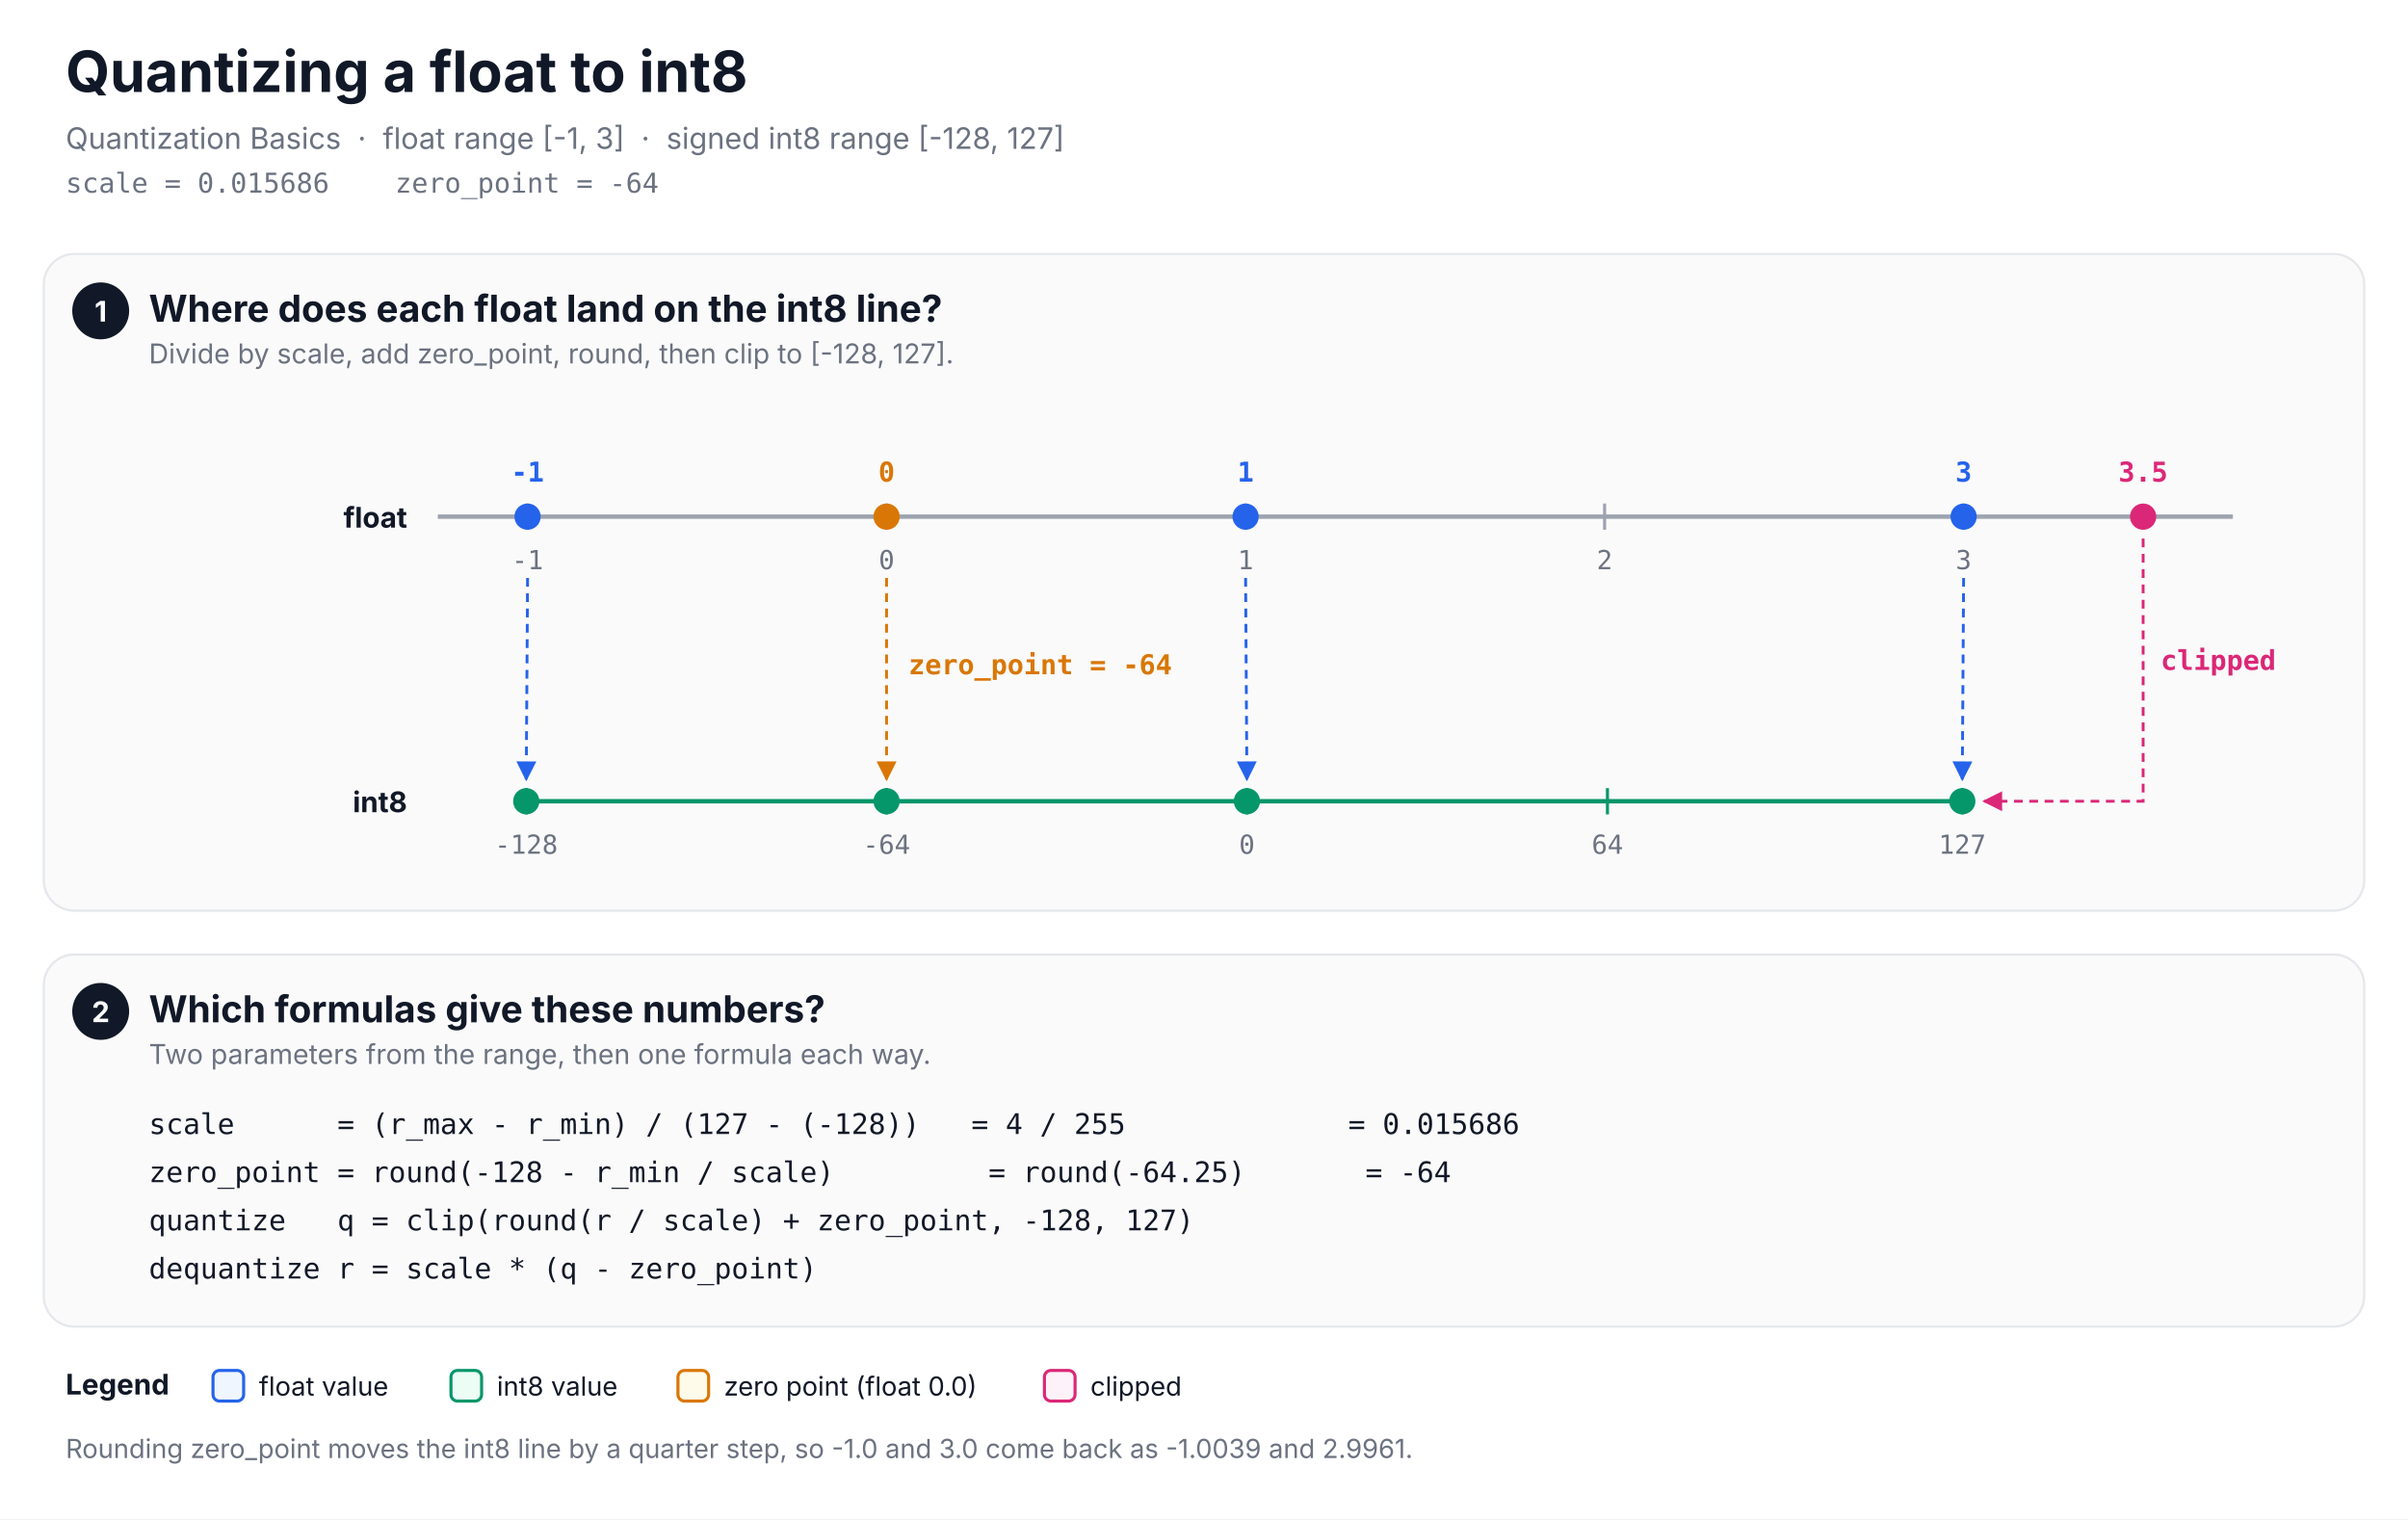
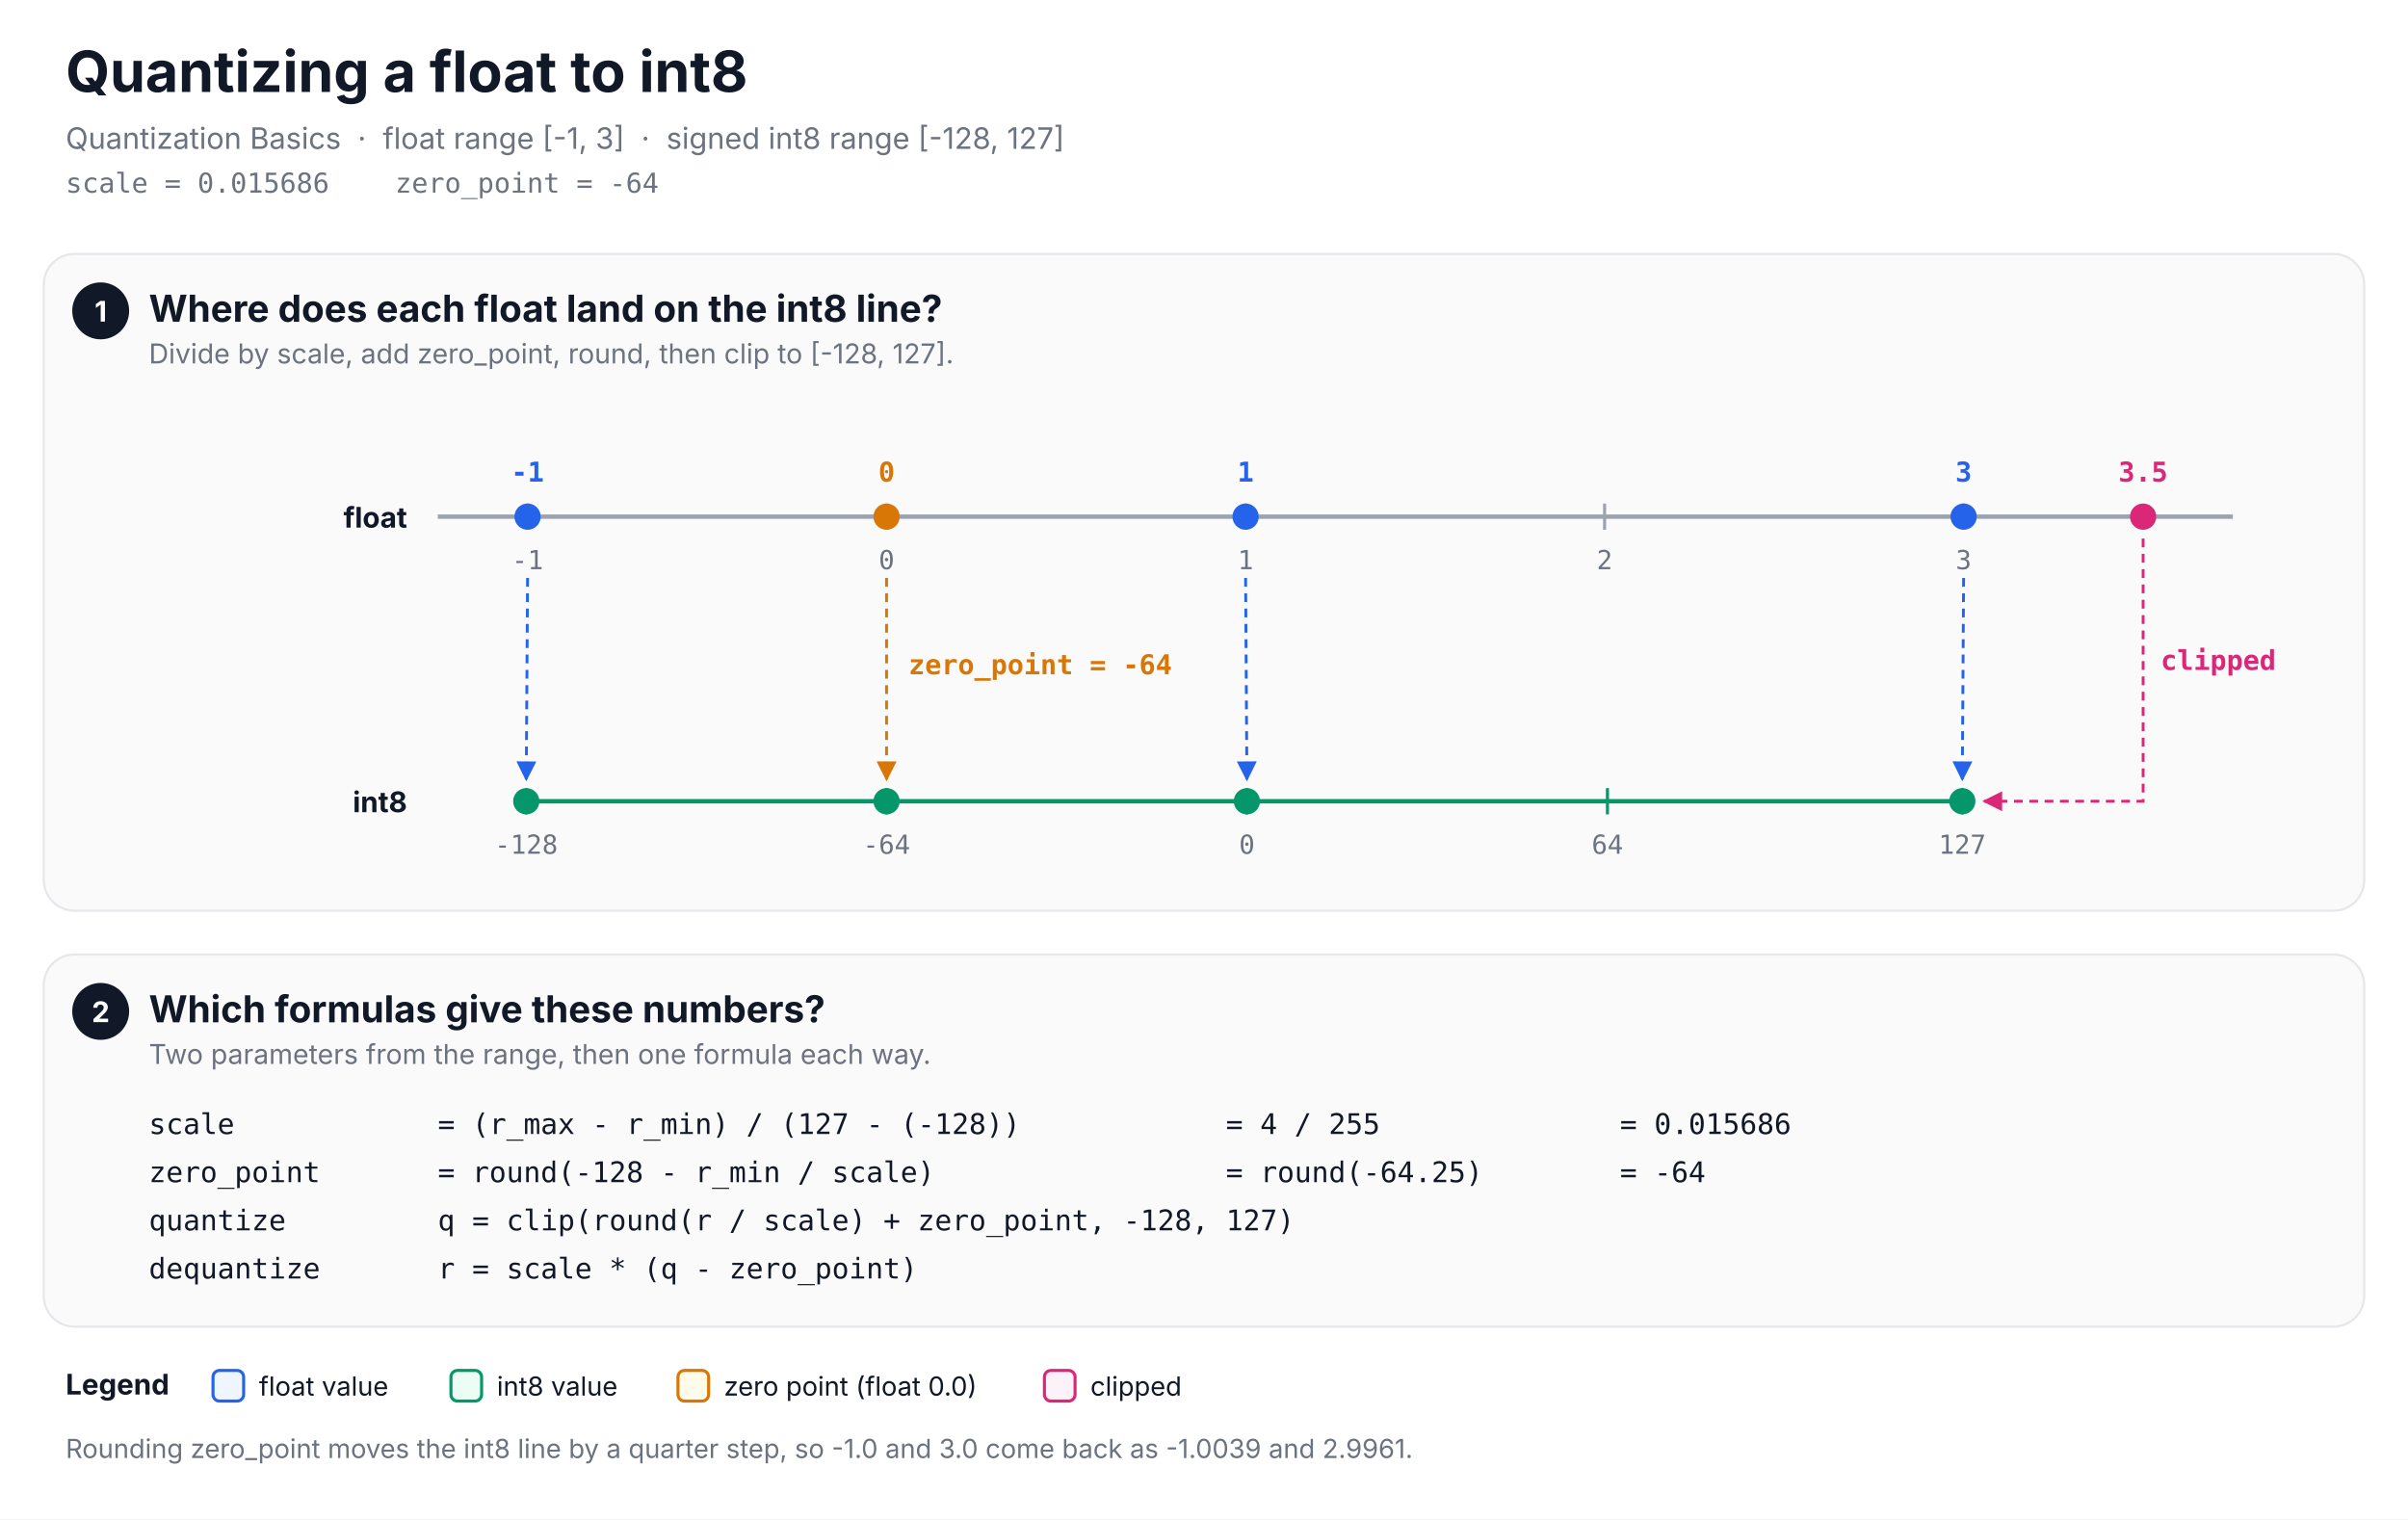
<svg xmlns="http://www.w3.org/2000/svg" width="1100" height="694" viewBox="0 0 1100 694">
  <defs>
    <marker id="m0" viewBox="0 0 10 10" refX="9" refY="5" markerWidth="7" markerHeight="7" orient="auto-start-reverse">
      <path d="M0,0 L10,5 L0,10 z" fill="#2563eb" />
    </marker>
    <marker id="m1" viewBox="0 0 10 10" refX="9" refY="5" markerWidth="7" markerHeight="7" orient="auto-start-reverse">
      <path d="M0,0 L10,5 L0,10 z" fill="#d97706" />
    </marker>
    <marker id="m2" viewBox="0 0 10 10" refX="9" refY="5" markerWidth="7" markerHeight="7" orient="auto-start-reverse">
      <path d="M0,0 L10,5 L0,10 z" fill="#db2777" />
    </marker>
  </defs>
  <rect width="1100" height="694" fill="#ffffff" />
  <text x="30.0" y="42.0" font-family="Inter,Segoe UI,Helvetica,Arial,sans-serif" font-size="26" fill="#111827" font-weight="bold" text-anchor="start" xml:space="preserve" style="white-space:pre">Quantizing a float to int8</text>
  <text x="30.0" y="68.0" font-family="Inter,Segoe UI,Helvetica,Arial,sans-serif" font-size="13.5" fill="#6b7280" font-weight="normal" text-anchor="start" xml:space="preserve" style="white-space:pre">Quantization Basics  ·  float range [-1, 3]  ·  signed int8 range [-128, 127]</text>
  <text x="30.0" y="88.0" font-family="ui-monospace,SFMono-Regular,Menlo,Consolas,monospace" font-size="12.5" fill="#6b7280" font-weight="normal" text-anchor="start" xml:space="preserve" style="white-space:pre">scale = 0.015686    zero_point = -64</text>
  <rect x="20.0" y="116.0" width="1060.0" height="300.0" rx="14" fill="#fafafa" fill-opacity="1.0" stroke="#e5e7eb" stroke-width="1" />
  <circle cx="46.0" cy="142.0" r="13" fill="#111827" />
  <text x="46.0" y="146.9" font-family="Inter,Segoe UI,Helvetica,Arial,sans-serif" font-size="13" fill="#fff" font-weight="bold" text-anchor="middle" xml:space="preserve" style="white-space:pre">1</text>
  <text x="68.0" y="147.0" font-family="Inter,Segoe UI,Helvetica,Arial,sans-serif" font-size="17" fill="#111827" font-weight="bold" text-anchor="start" xml:space="preserve" style="white-space:pre">Where does each float land on the int8 line?</text>
  <text x="68.0" y="166.0" font-family="Inter,Segoe UI,Helvetica,Arial,sans-serif" font-size="12.5" fill="#6b7280" font-weight="normal" text-anchor="start" xml:space="preserve" style="white-space:pre">Divide by scale, add zero_point, round, then clip to [-128, 127].</text>
  <line x1="200.0" y1="236.0" x2="1020.0" y2="236.0" stroke="#9ca3af" stroke-width="2" />
  <line x1="241.0" y1="230.0" x2="241.0" y2="242.0" stroke="#9ca3af" stroke-width="1.4" />
  <text x="241.0" y="260.0" font-family="ui-monospace,SFMono-Regular,Menlo,Consolas,monospace" font-size="12" fill="#6b7280" font-weight="normal" text-anchor="middle" xml:space="preserve" style="white-space:pre">-1</text>
  <line x1="405.0" y1="230.0" x2="405.0" y2="242.0" stroke="#9ca3af" stroke-width="1.4" />
  <text x="405.0" y="260.0" font-family="ui-monospace,SFMono-Regular,Menlo,Consolas,monospace" font-size="12" fill="#6b7280" font-weight="normal" text-anchor="middle" xml:space="preserve" style="white-space:pre">0</text>
  <line x1="569.0" y1="230.0" x2="569.0" y2="242.0" stroke="#9ca3af" stroke-width="1.4" />
  <text x="569.0" y="260.0" font-family="ui-monospace,SFMono-Regular,Menlo,Consolas,monospace" font-size="12" fill="#6b7280" font-weight="normal" text-anchor="middle" xml:space="preserve" style="white-space:pre">1</text>
  <line x1="733.0" y1="230.0" x2="733.0" y2="242.0" stroke="#9ca3af" stroke-width="1.4" />
  <text x="733.0" y="260.0" font-family="ui-monospace,SFMono-Regular,Menlo,Consolas,monospace" font-size="12" fill="#6b7280" font-weight="normal" text-anchor="middle" xml:space="preserve" style="white-space:pre">2</text>
  <line x1="897.0" y1="230.0" x2="897.0" y2="242.0" stroke="#9ca3af" stroke-width="1.4" />
  <text x="897.0" y="260.0" font-family="ui-monospace,SFMono-Regular,Menlo,Consolas,monospace" font-size="12" fill="#6b7280" font-weight="normal" text-anchor="middle" xml:space="preserve" style="white-space:pre">3</text>
  <text x="186.0" y="241.0" font-family="Inter,Segoe UI,Helvetica,Arial,sans-serif" font-size="13" fill="#111827" font-weight="bold" text-anchor="end" xml:space="preserve" style="white-space:pre">float</text>
  <line x1="240.4" y1="366.0" x2="896.4" y2="366.0" stroke="#059669" stroke-width="2" />
  <text x="186.0" y="371.0" font-family="Inter,Segoe UI,Helvetica,Arial,sans-serif" font-size="13" fill="#111827" font-weight="bold" text-anchor="end" xml:space="preserve" style="white-space:pre">int8</text>
  <line x1="240.4" y1="360.0" x2="240.4" y2="372.0" stroke="#059669" stroke-width="1.4" />
  <text x="240.4" y="390.0" font-family="ui-monospace,SFMono-Regular,Menlo,Consolas,monospace" font-size="12" fill="#6b7280" font-weight="normal" text-anchor="middle" xml:space="preserve" style="white-space:pre">-128</text>
  <line x1="405.0" y1="360.0" x2="405.0" y2="372.0" stroke="#059669" stroke-width="1.4" />
  <text x="405.0" y="390.0" font-family="ui-monospace,SFMono-Regular,Menlo,Consolas,monospace" font-size="12" fill="#6b7280" font-weight="normal" text-anchor="middle" xml:space="preserve" style="white-space:pre">-64</text>
  <line x1="569.6" y1="360.0" x2="569.6" y2="372.0" stroke="#059669" stroke-width="1.4" />
  <text x="569.6" y="390.0" font-family="ui-monospace,SFMono-Regular,Menlo,Consolas,monospace" font-size="12" fill="#6b7280" font-weight="normal" text-anchor="middle" xml:space="preserve" style="white-space:pre">0</text>
  <line x1="734.3" y1="360.0" x2="734.3" y2="372.0" stroke="#059669" stroke-width="1.4" />
  <text x="734.3" y="390.0" font-family="ui-monospace,SFMono-Regular,Menlo,Consolas,monospace" font-size="12" fill="#6b7280" font-weight="normal" text-anchor="middle" xml:space="preserve" style="white-space:pre">64</text>
  <line x1="896.4" y1="360.0" x2="896.4" y2="372.0" stroke="#059669" stroke-width="1.4" />
  <text x="896.4" y="390.0" font-family="ui-monospace,SFMono-Regular,Menlo,Consolas,monospace" font-size="12" fill="#6b7280" font-weight="normal" text-anchor="middle" xml:space="preserve" style="white-space:pre">127</text>
  <circle cx="241.0" cy="236.0" r="6" fill="#2563eb" />
  <text x="241.0" y="220.0" font-family="ui-monospace,SFMono-Regular,Menlo,Consolas,monospace" font-size="12.5" fill="#2563eb" font-weight="bold" text-anchor="middle" xml:space="preserve" style="white-space:pre">-1</text>
  <line x1="241.0" y1="264.0" x2="240.4" y2="356.0" stroke="#2563eb" stroke-width="1.3" stroke-dasharray="4 3" marker-end="url(#m0)" />
  <circle cx="240.4" cy="366.0" r="6" fill="#059669" />
  <circle cx="405.0" cy="236.0" r="6" fill="#d97706" />
  <text x="405.0" y="220.0" font-family="ui-monospace,SFMono-Regular,Menlo,Consolas,monospace" font-size="12.5" fill="#d97706" font-weight="bold" text-anchor="middle" xml:space="preserve" style="white-space:pre">0</text>
  <line x1="405.0" y1="264.0" x2="405.0" y2="356.0" stroke="#d97706" stroke-width="1.3" stroke-dasharray="4 3" marker-end="url(#m1)" />
  <circle cx="405.0" cy="366.0" r="6" fill="#059669" />
  <circle cx="569.0" cy="236.0" r="6" fill="#2563eb" />
  <text x="569.0" y="220.0" font-family="ui-monospace,SFMono-Regular,Menlo,Consolas,monospace" font-size="12.5" fill="#2563eb" font-weight="bold" text-anchor="middle" xml:space="preserve" style="white-space:pre">1</text>
  <line x1="569.0" y1="264.0" x2="569.6" y2="356.0" stroke="#2563eb" stroke-width="1.3" stroke-dasharray="4 3" marker-end="url(#m0)" />
  <circle cx="569.6" cy="366.0" r="6" fill="#059669" />
  <circle cx="897.0" cy="236.0" r="6" fill="#2563eb" />
  <text x="897.0" y="220.0" font-family="ui-monospace,SFMono-Regular,Menlo,Consolas,monospace" font-size="12.5" fill="#2563eb" font-weight="bold" text-anchor="middle" xml:space="preserve" style="white-space:pre">3</text>
  <line x1="897.0" y1="264.0" x2="896.4" y2="356.0" stroke="#2563eb" stroke-width="1.3" stroke-dasharray="4 3" marker-end="url(#m0)" />
  <circle cx="896.4" cy="366.0" r="6" fill="#059669" />
  <text x="415.0" y="308.0" font-family="ui-monospace,SFMono-Regular,Menlo,Consolas,monospace" font-size="12.5" fill="#d97706" font-weight="bold" text-anchor="start" xml:space="preserve" style="white-space:pre">zero_point = -64</text>
  <circle cx="979.0" cy="236.0" r="6" fill="#db2777" />
  <text x="979.0" y="220.0" font-family="ui-monospace,SFMono-Regular,Menlo,Consolas,monospace" font-size="12.5" fill="#db2777" font-weight="bold" text-anchor="middle" xml:space="preserve" style="white-space:pre">3.5</text>
  <path d="M 979.0,246 L 979.0,366 L 906.4,366" fill="none" stroke="#db2777" stroke-width="1.3" stroke-dasharray="4 3" marker-end="url(#m2)" />
  <text x="987.0" y="306.0" font-family="ui-monospace,SFMono-Regular,Menlo,Consolas,monospace" font-size="12.5" fill="#db2777" font-weight="bold" text-anchor="start" xml:space="preserve" style="white-space:pre">clipped</text>
  <rect x="20.0" y="436.0" width="1060.0" height="170.0" rx="14" fill="#fafafa" fill-opacity="1.0" stroke="#e5e7eb" stroke-width="1" />
  <circle cx="46.0" cy="462.0" r="13" fill="#111827" />
  <text x="46.0" y="466.9" font-family="Inter,Segoe UI,Helvetica,Arial,sans-serif" font-size="13" fill="#fff" font-weight="bold" text-anchor="middle" xml:space="preserve" style="white-space:pre">2</text>
  <text x="68.0" y="467.0" font-family="Inter,Segoe UI,Helvetica,Arial,sans-serif" font-size="17" fill="#111827" font-weight="bold" text-anchor="start" xml:space="preserve" style="white-space:pre">Which formulas give these numbers?</text>
  <text x="68.0" y="486.0" font-family="Inter,Segoe UI,Helvetica,Arial,sans-serif" font-size="12.5" fill="#6b7280" font-weight="normal" text-anchor="start" xml:space="preserve" style="white-space:pre">Two parameters from the range, then one formula each way.</text>
-   <text x="68.0" y="518.0" font-family="ui-monospace,SFMono-Regular,Menlo,Consolas,monospace" font-size="13" fill="#111827" font-weight="normal" text-anchor="start" xml:space="preserve" style="white-space:pre">scale      = (r_max - r_min) / (127 - (-128))   = 4 / 255             = 0.015686</text>
-   <text x="68.0" y="540.0" font-family="ui-monospace,SFMono-Regular,Menlo,Consolas,monospace" font-size="13" fill="#111827" font-weight="normal" text-anchor="start" xml:space="preserve" style="white-space:pre">zero_point = round(-128 - r_min / scale)         = round(-64.25)       = -64</text>
-   <text x="68.0" y="562.0" font-family="ui-monospace,SFMono-Regular,Menlo,Consolas,monospace" font-size="13" fill="#111827" font-weight="normal" text-anchor="start" xml:space="preserve" style="white-space:pre">quantize   q = clip(round(r / scale) + zero_point, -128, 127)</text>
-   <text x="68.0" y="584.0" font-family="ui-monospace,SFMono-Regular,Menlo,Consolas,monospace" font-size="13" fill="#111827" font-weight="normal" text-anchor="start" xml:space="preserve" style="white-space:pre">dequantize r = scale * (q - zero_point)</text>
+   <text x="68.0" y="518.0" font-family="ui-monospace,SFMono-Regular,Menlo,Consolas,monospace" font-size="13" fill="#111827" font-weight="normal" text-anchor="start" xml:space="preserve" style="white-space:pre">scale</text>
+   <text x="200.0" y="518.0" font-family="ui-monospace,SFMono-Regular,Menlo,Consolas,monospace" font-size="13" fill="#111827" font-weight="normal" text-anchor="start" xml:space="preserve" style="white-space:pre">= (r_max - r_min) / (127 - (-128))</text>
+   <text x="560.0" y="518.0" font-family="ui-monospace,SFMono-Regular,Menlo,Consolas,monospace" font-size="13" fill="#111827" font-weight="normal" text-anchor="start" xml:space="preserve" style="white-space:pre">= 4 / 255</text>
+   <text x="740.0" y="518.0" font-family="ui-monospace,SFMono-Regular,Menlo,Consolas,monospace" font-size="13" fill="#111827" font-weight="normal" text-anchor="start" xml:space="preserve" style="white-space:pre">= 0.015686</text>
+   <text x="68.0" y="540.0" font-family="ui-monospace,SFMono-Regular,Menlo,Consolas,monospace" font-size="13" fill="#111827" font-weight="normal" text-anchor="start" xml:space="preserve" style="white-space:pre">zero_point</text>
+   <text x="200.0" y="540.0" font-family="ui-monospace,SFMono-Regular,Menlo,Consolas,monospace" font-size="13" fill="#111827" font-weight="normal" text-anchor="start" xml:space="preserve" style="white-space:pre">= round(-128 - r_min / scale)</text>
+   <text x="560.0" y="540.0" font-family="ui-monospace,SFMono-Regular,Menlo,Consolas,monospace" font-size="13" fill="#111827" font-weight="normal" text-anchor="start" xml:space="preserve" style="white-space:pre">= round(-64.25)</text>
+   <text x="740.0" y="540.0" font-family="ui-monospace,SFMono-Regular,Menlo,Consolas,monospace" font-size="13" fill="#111827" font-weight="normal" text-anchor="start" xml:space="preserve" style="white-space:pre">= -64</text>
+   <text x="68.0" y="562.0" font-family="ui-monospace,SFMono-Regular,Menlo,Consolas,monospace" font-size="13" fill="#111827" font-weight="normal" text-anchor="start" xml:space="preserve" style="white-space:pre">quantize</text>
+   <text x="200.0" y="562.0" font-family="ui-monospace,SFMono-Regular,Menlo,Consolas,monospace" font-size="13" fill="#111827" font-weight="normal" text-anchor="start" xml:space="preserve" style="white-space:pre">q = clip(round(r / scale) + zero_point, -128, 127)</text>
+   <text x="560.0" y="562.0" font-family="ui-monospace,SFMono-Regular,Menlo,Consolas,monospace" font-size="13" fill="#111827" font-weight="normal" text-anchor="start" xml:space="preserve" style="white-space:pre" />
+   <text x="740.0" y="562.0" font-family="ui-monospace,SFMono-Regular,Menlo,Consolas,monospace" font-size="13" fill="#111827" font-weight="normal" text-anchor="start" xml:space="preserve" style="white-space:pre" />
+   <text x="68.0" y="584.0" font-family="ui-monospace,SFMono-Regular,Menlo,Consolas,monospace" font-size="13" fill="#111827" font-weight="normal" text-anchor="start" xml:space="preserve" style="white-space:pre">dequantize</text>
+   <text x="200.0" y="584.0" font-family="ui-monospace,SFMono-Regular,Menlo,Consolas,monospace" font-size="13" fill="#111827" font-weight="normal" text-anchor="start" xml:space="preserve" style="white-space:pre">r = scale * (q - zero_point)</text>
+   <text x="560.0" y="584.0" font-family="ui-monospace,SFMono-Regular,Menlo,Consolas,monospace" font-size="13" fill="#111827" font-weight="normal" text-anchor="start" xml:space="preserve" style="white-space:pre" />
+   <text x="740.0" y="584.0" font-family="ui-monospace,SFMono-Regular,Menlo,Consolas,monospace" font-size="13" fill="#111827" font-weight="normal" text-anchor="start" xml:space="preserve" style="white-space:pre" />
  <text x="30.0" y="637.0" font-family="Inter,Segoe UI,Helvetica,Arial,sans-serif" font-size="13" fill="#111827" font-weight="bold" text-anchor="start" xml:space="preserve" style="white-space:pre">Legend</text>
  <rect x="97.3" y="626.0" width="14.0" height="14.0" rx="3" fill="#eff6ff" fill-opacity="1.0" stroke="#2563eb" stroke-width="1.4" />
  <text x="118.3" y="637.5" font-family="Inter,Segoe UI,Helvetica,Arial,sans-serif" font-size="12" fill="#111827" font-weight="normal" text-anchor="start" xml:space="preserve" style="white-space:pre">float value</text>
  <rect x="206.0" y="626.0" width="14.0" height="14.0" rx="3" fill="#ecfdf5" fill-opacity="1.0" stroke="#059669" stroke-width="1.4" />
  <text x="227.0" y="637.5" font-family="Inter,Segoe UI,Helvetica,Arial,sans-serif" font-size="12" fill="#111827" font-weight="normal" text-anchor="start" xml:space="preserve" style="white-space:pre">int8 value</text>
  <rect x="309.7" y="626.0" width="14.0" height="14.0" rx="3" fill="#fffbeb" fill-opacity="1.0" stroke="#d97706" stroke-width="1.4" />
  <text x="330.7" y="637.5" font-family="Inter,Segoe UI,Helvetica,Arial,sans-serif" font-size="12" fill="#111827" font-weight="normal" text-anchor="start" xml:space="preserve" style="white-space:pre">zero point (float 0.0)</text>
  <rect x="477.1" y="626.0" width="14.0" height="14.0" rx="3" fill="#fdf2f8" fill-opacity="1.0" stroke="#db2777" stroke-width="1.4" />
  <text x="498.1" y="637.5" font-family="Inter,Segoe UI,Helvetica,Arial,sans-serif" font-size="12" fill="#111827" font-weight="normal" text-anchor="start" xml:space="preserve" style="white-space:pre">clipped</text>
  <text x="30.0" y="666.0" font-family="Inter,Segoe UI,Helvetica,Arial,sans-serif" font-size="12" fill="#6b7280" font-weight="normal" text-anchor="start" xml:space="preserve" style="white-space:pre">Rounding zero_point moves the int8 line by a quarter step, so -1.0 and 3.0 come back as -1.0039 and 2.9961.</text>
</svg>
